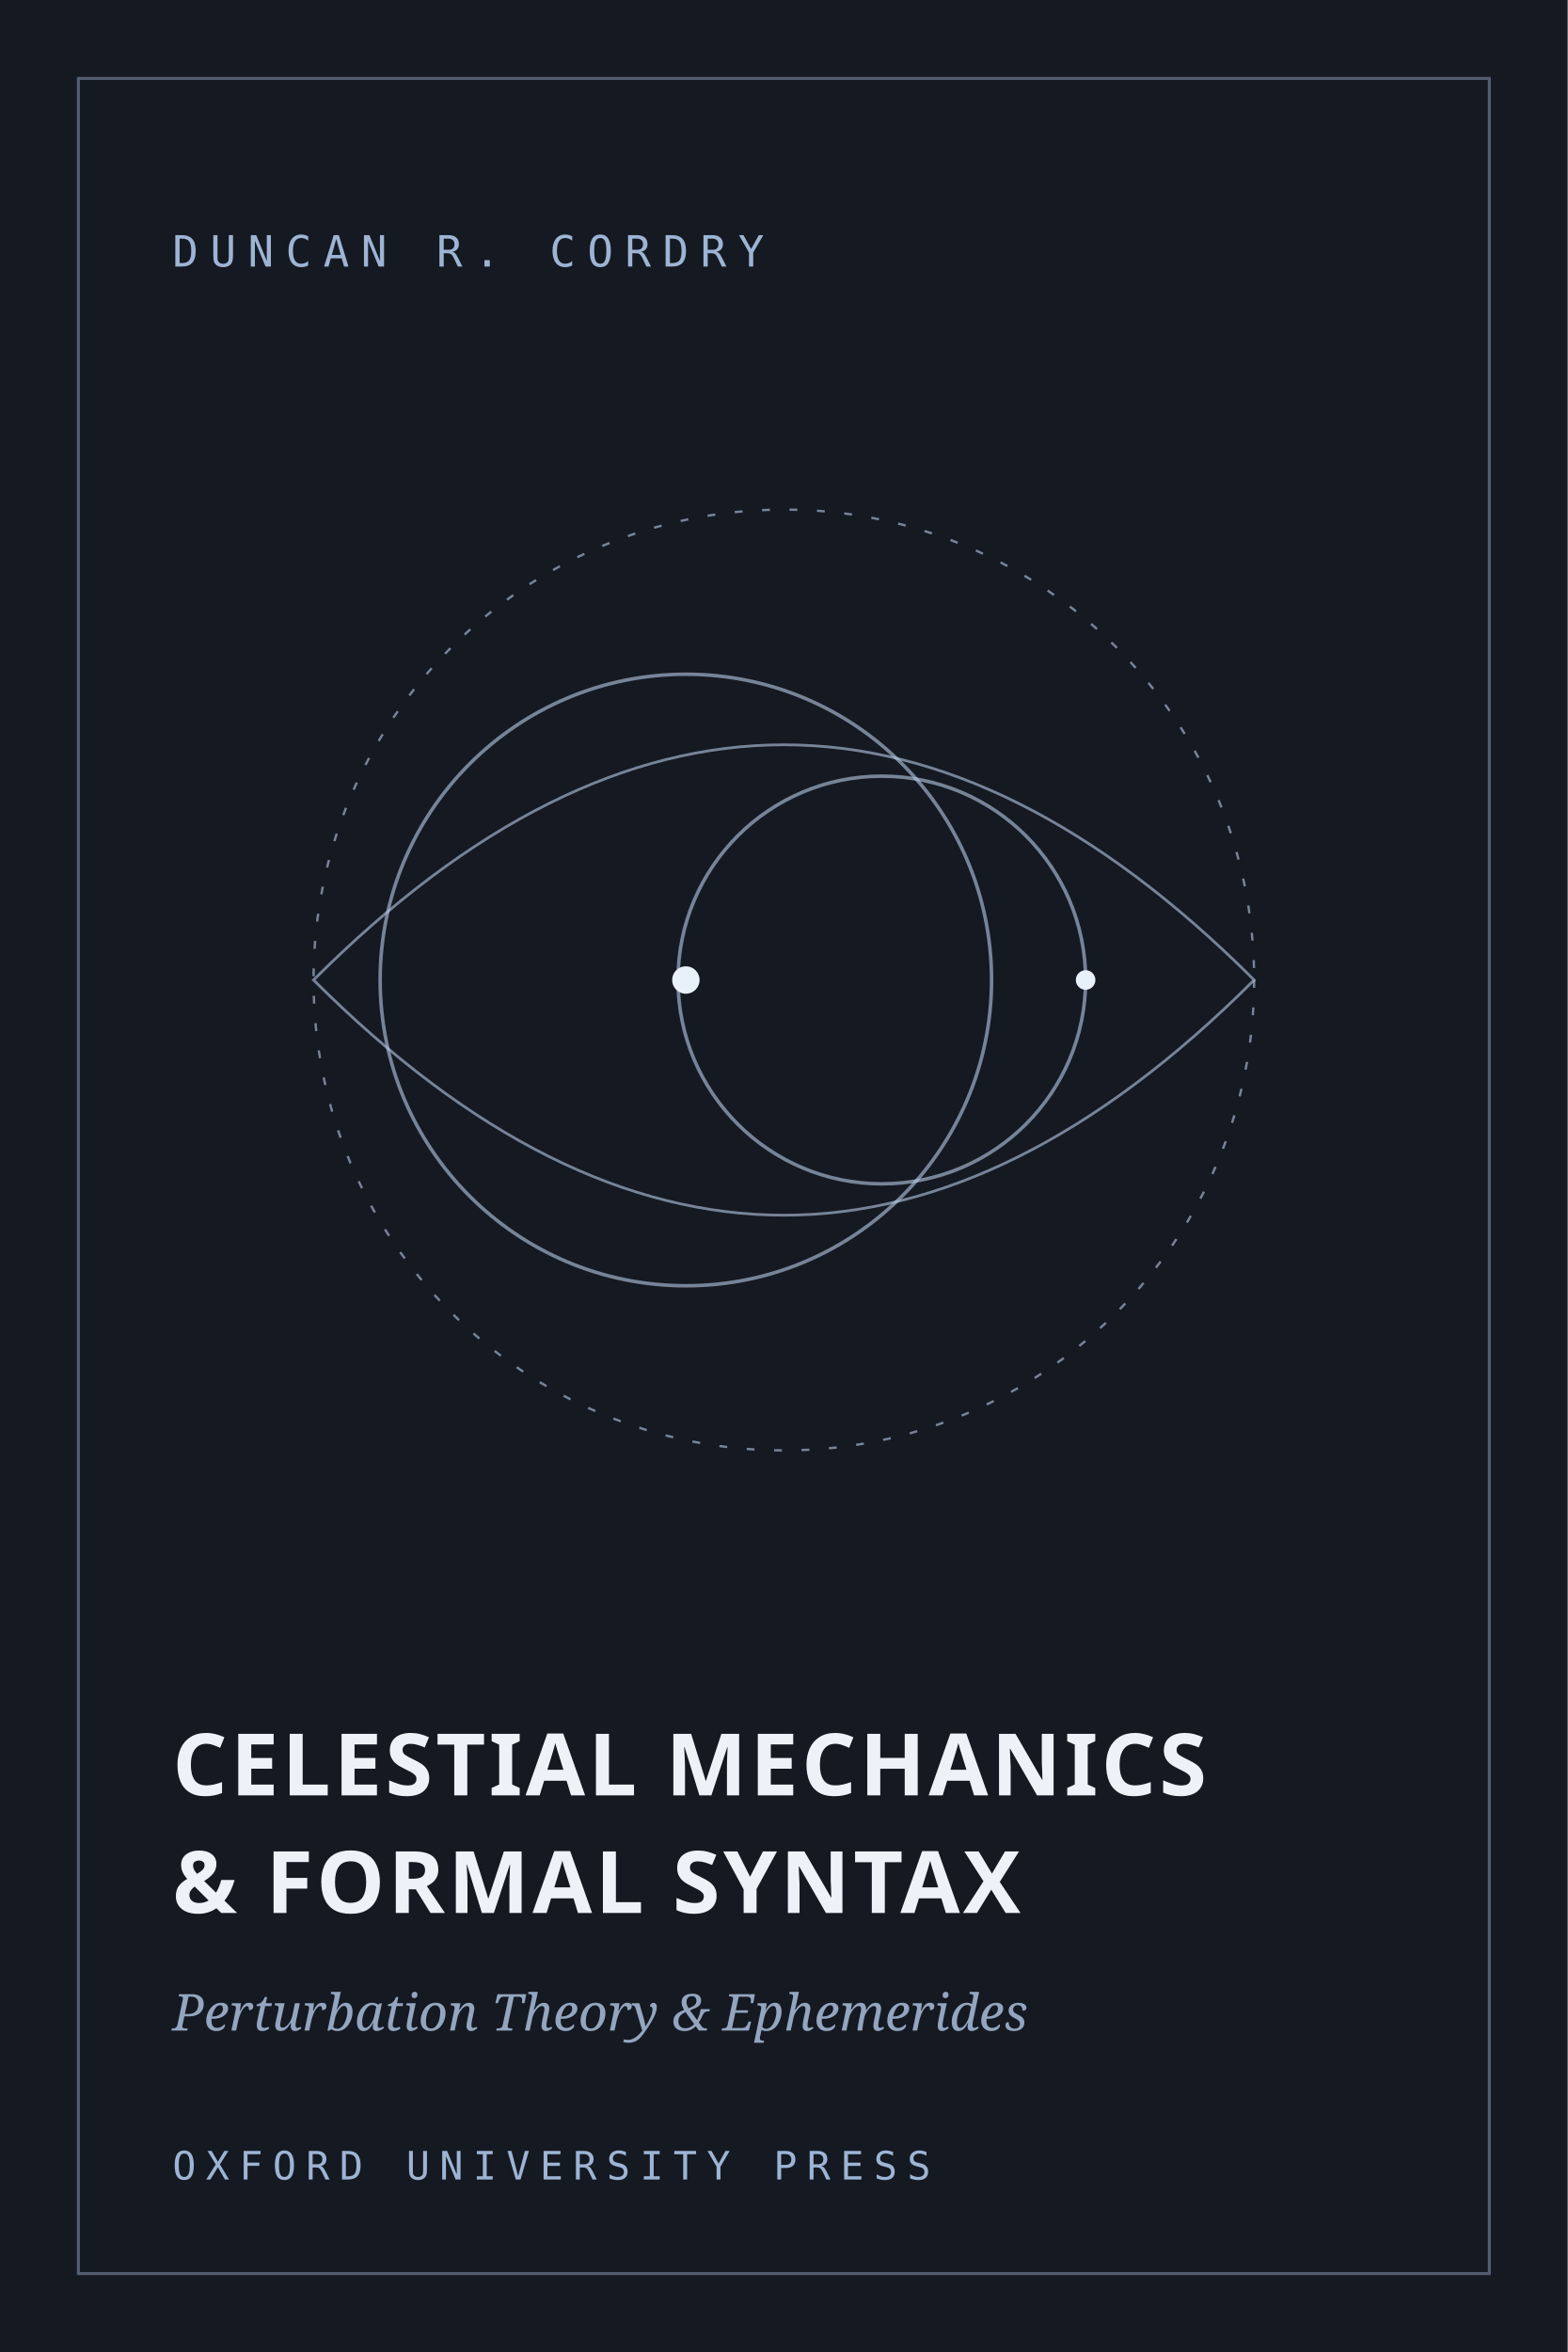
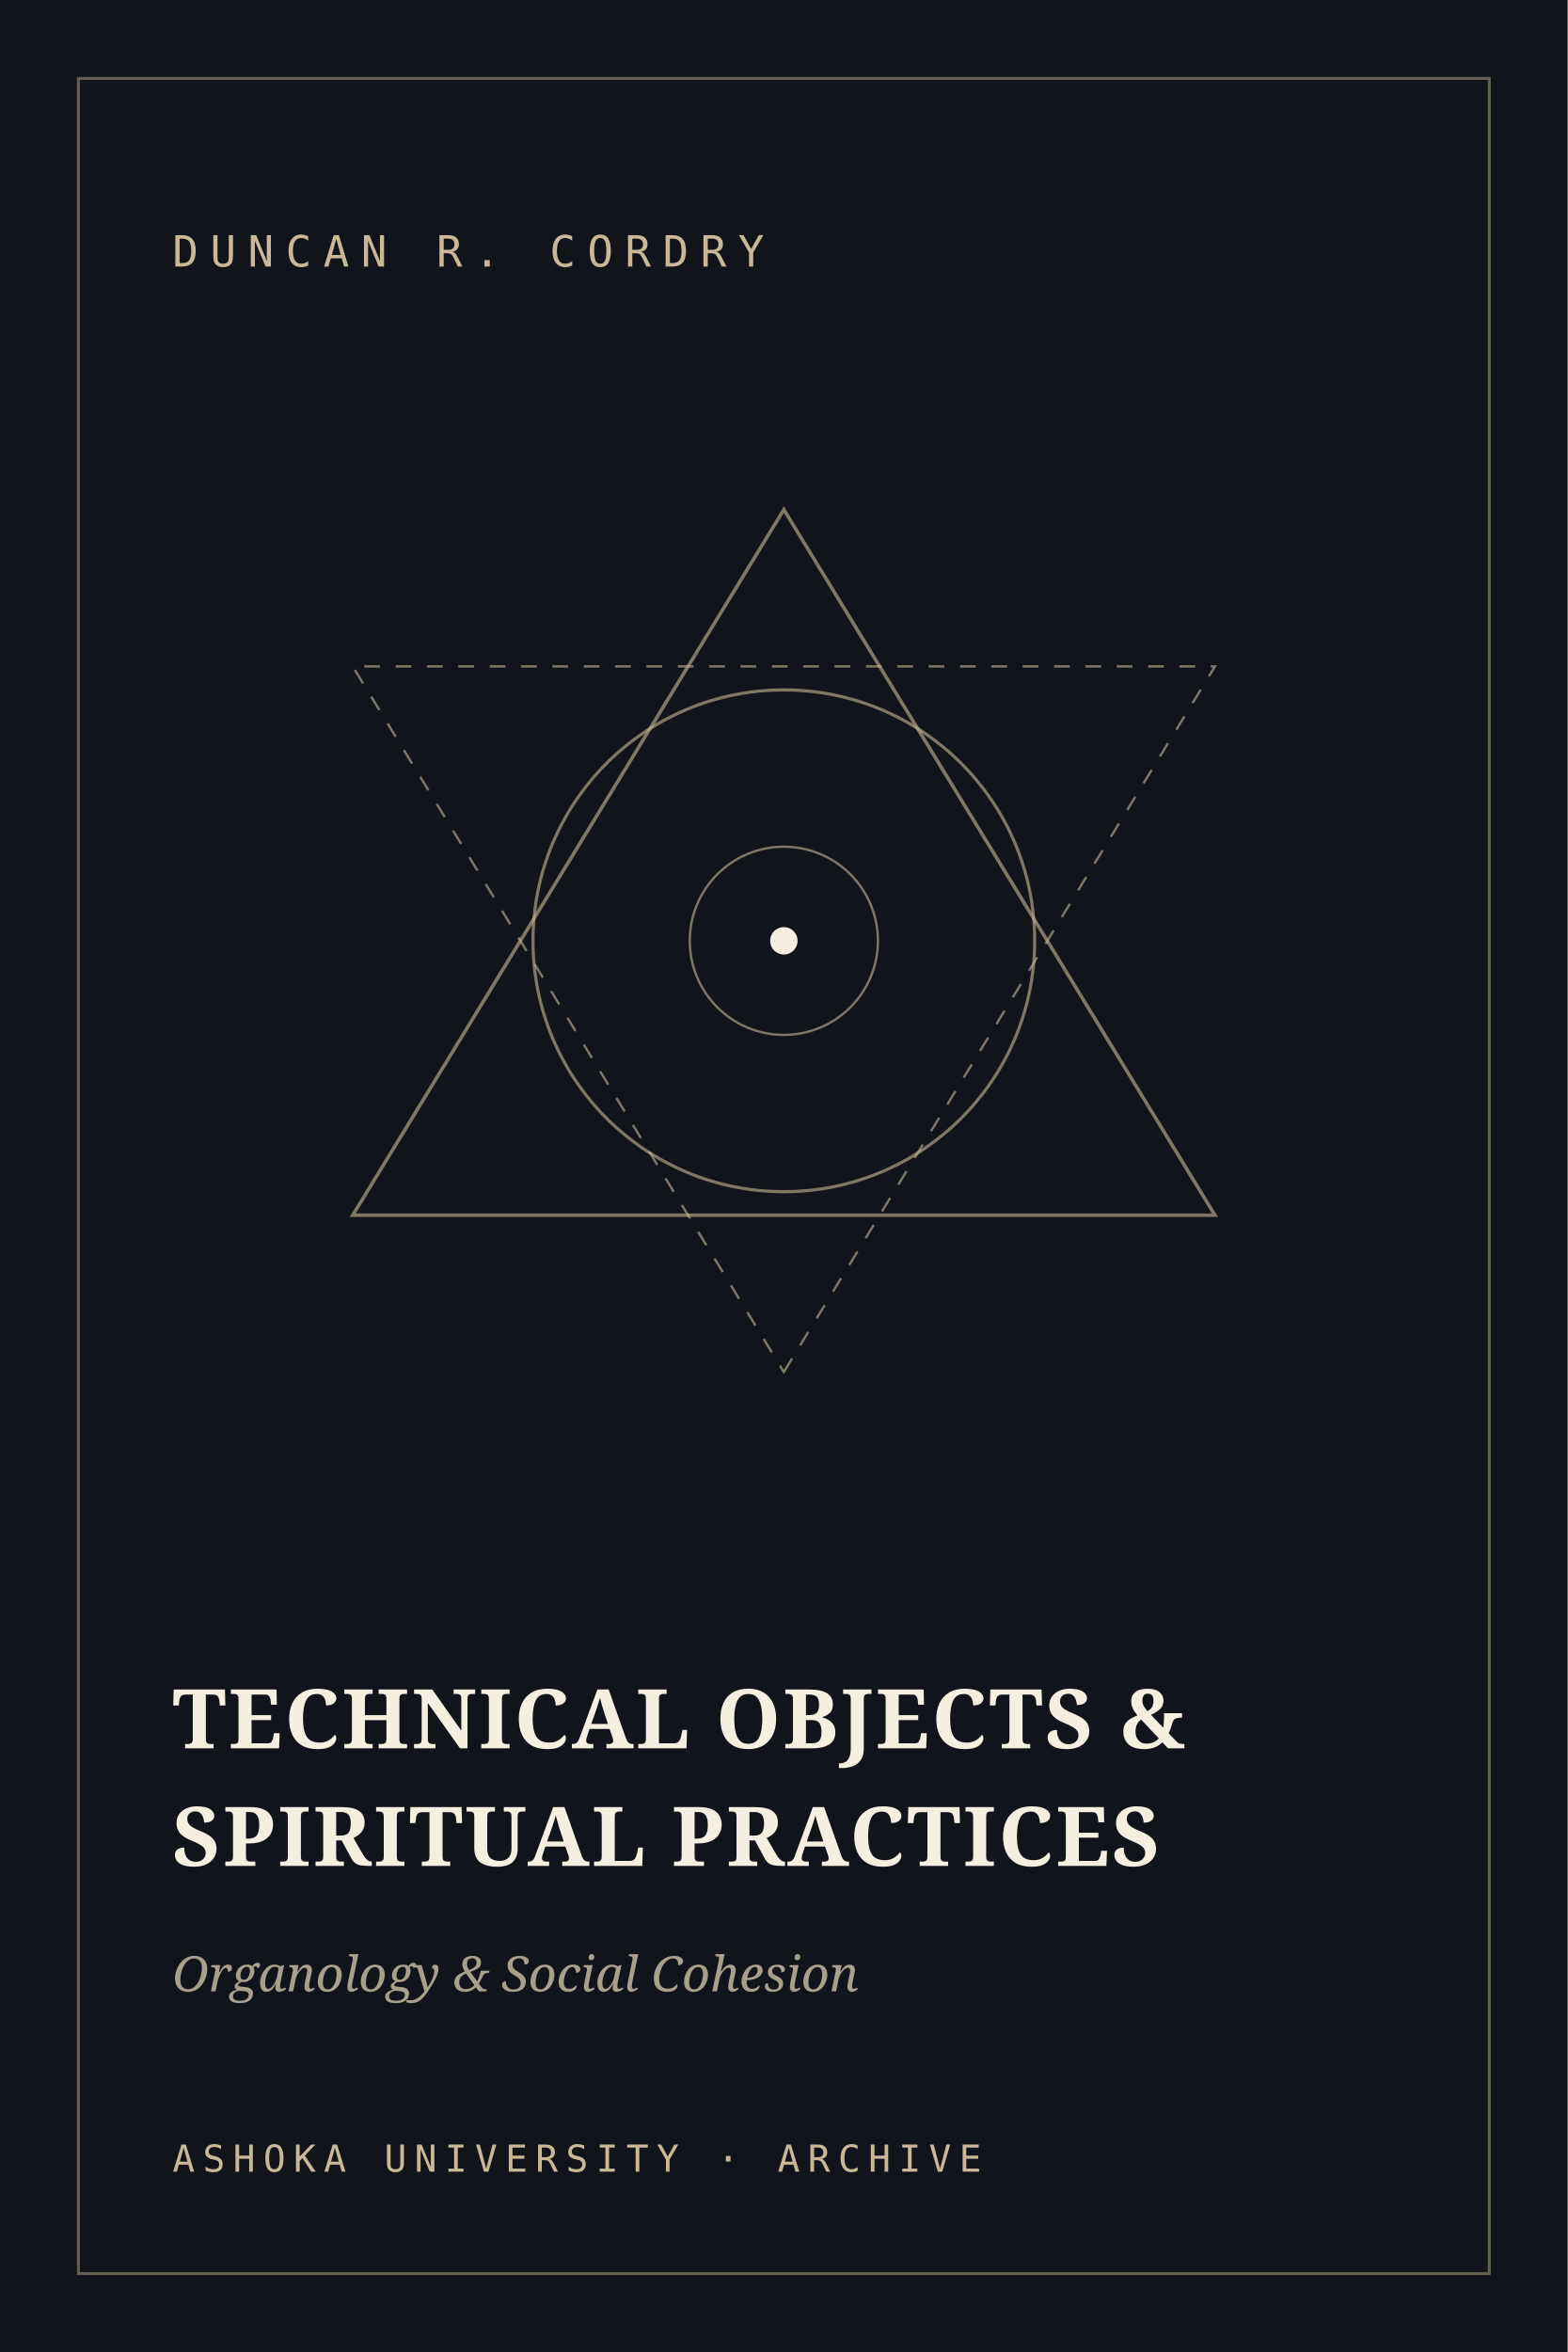
<svg xmlns="http://www.w3.org/2000/svg" viewBox="0 0 400 600" width="400" height="600">
-   <rect width="400" height="600" fill="#151922" />
-   <rect x="20" y="20" width="360" height="560" fill="none" stroke="#9db4d4" stroke-width="0.75" stroke-opacity="0.45" />
-   <g stroke="#b8cbe6" fill="none" stroke-opacity="0.6">
-     <circle cx="200" cy="250" r="120" stroke-width="0.6" stroke-dasharray="2 5" />
-     <circle cx="175" cy="250" r="78" stroke-width="0.9" />
-     <circle cx="225" cy="250" r="52" stroke-width="0.9" />
-     <path d="M80 250 Q200 130 320 250 Q200 370 80 250 Z" stroke-width="0.7" />
+   <rect width="400" height="600" fill="#12141b" />
+   <rect x="20" y="20" width="360" height="560" fill="none" stroke="#c8b898" stroke-width="0.75" stroke-opacity="0.45" />
+   <g stroke="#c8b898" fill="none" stroke-opacity="0.6">
+     <polygon points="200,130 310,310 90,310" stroke-width="0.9" />
+     <polygon points="200,350 310,170 90,170" stroke-width="0.6" stroke-dasharray="4 4" />
+     <circle cx="200" cy="240" r="64" stroke-width="0.8" />
+     <circle cx="200" cy="240" r="24" stroke-width="0.6" />
  </g>
-   <circle cx="175" cy="250" r="3.5" fill="#e8f0fa" />
-   <circle cx="277" cy="250" r="2.5" fill="#e8f0fa" />
-   <text x="44" y="68" fill="#9db4d4" font-family="monospace" font-size="11" letter-spacing="3">DUNCAN R. CORDRY</text>
-   <text x="44" y="458" fill="#edf2f8" font-family="sans-serif" font-weight="600" font-size="22" letter-spacing="0.8">CELESTIAL MECHANICS</text>
-   <text x="44" y="488" fill="#edf2f8" font-family="sans-serif" font-weight="600" font-size="22" letter-spacing="0.8">&amp; FORMAL SYNTAX</text>
-   <text x="44" y="518" fill="#93a5bf" font-family="serif" font-style="italic" font-size="13">Perturbation Theory &amp; Ephemerides</text>
-   <text x="44" y="556" fill="#9db4d4" font-family="monospace" font-size="10" letter-spacing="2.5">OXFORD UNIVERSITY PRESS</text>
+   <circle cx="200" cy="240" r="3.5" fill="#f5efe2" />
+   <text x="44" y="68" fill="#c8b898" font-family="monospace" font-size="11" letter-spacing="3">DUNCAN R. CORDRY</text>
+   <text x="44" y="446" fill="#f5efe2" font-family="serif" font-weight="600" font-size="21" letter-spacing="0.6">TECHNICAL OBJECTS &amp;</text>
+   <text x="44" y="476" fill="#f5efe2" font-family="serif" font-weight="600" font-size="21" letter-spacing="0.6">SPIRITUAL PRACTICES</text>
+   <text x="44" y="508" fill="#a89f8d" font-family="serif" font-style="italic" font-size="12.5">Organology &amp; Social Cohesion</text>
+   <text x="44" y="554" fill="#c8b898" font-family="monospace" font-size="9.5" letter-spacing="2">ASHOKA UNIVERSITY · ARCHIVE</text>
</svg>
